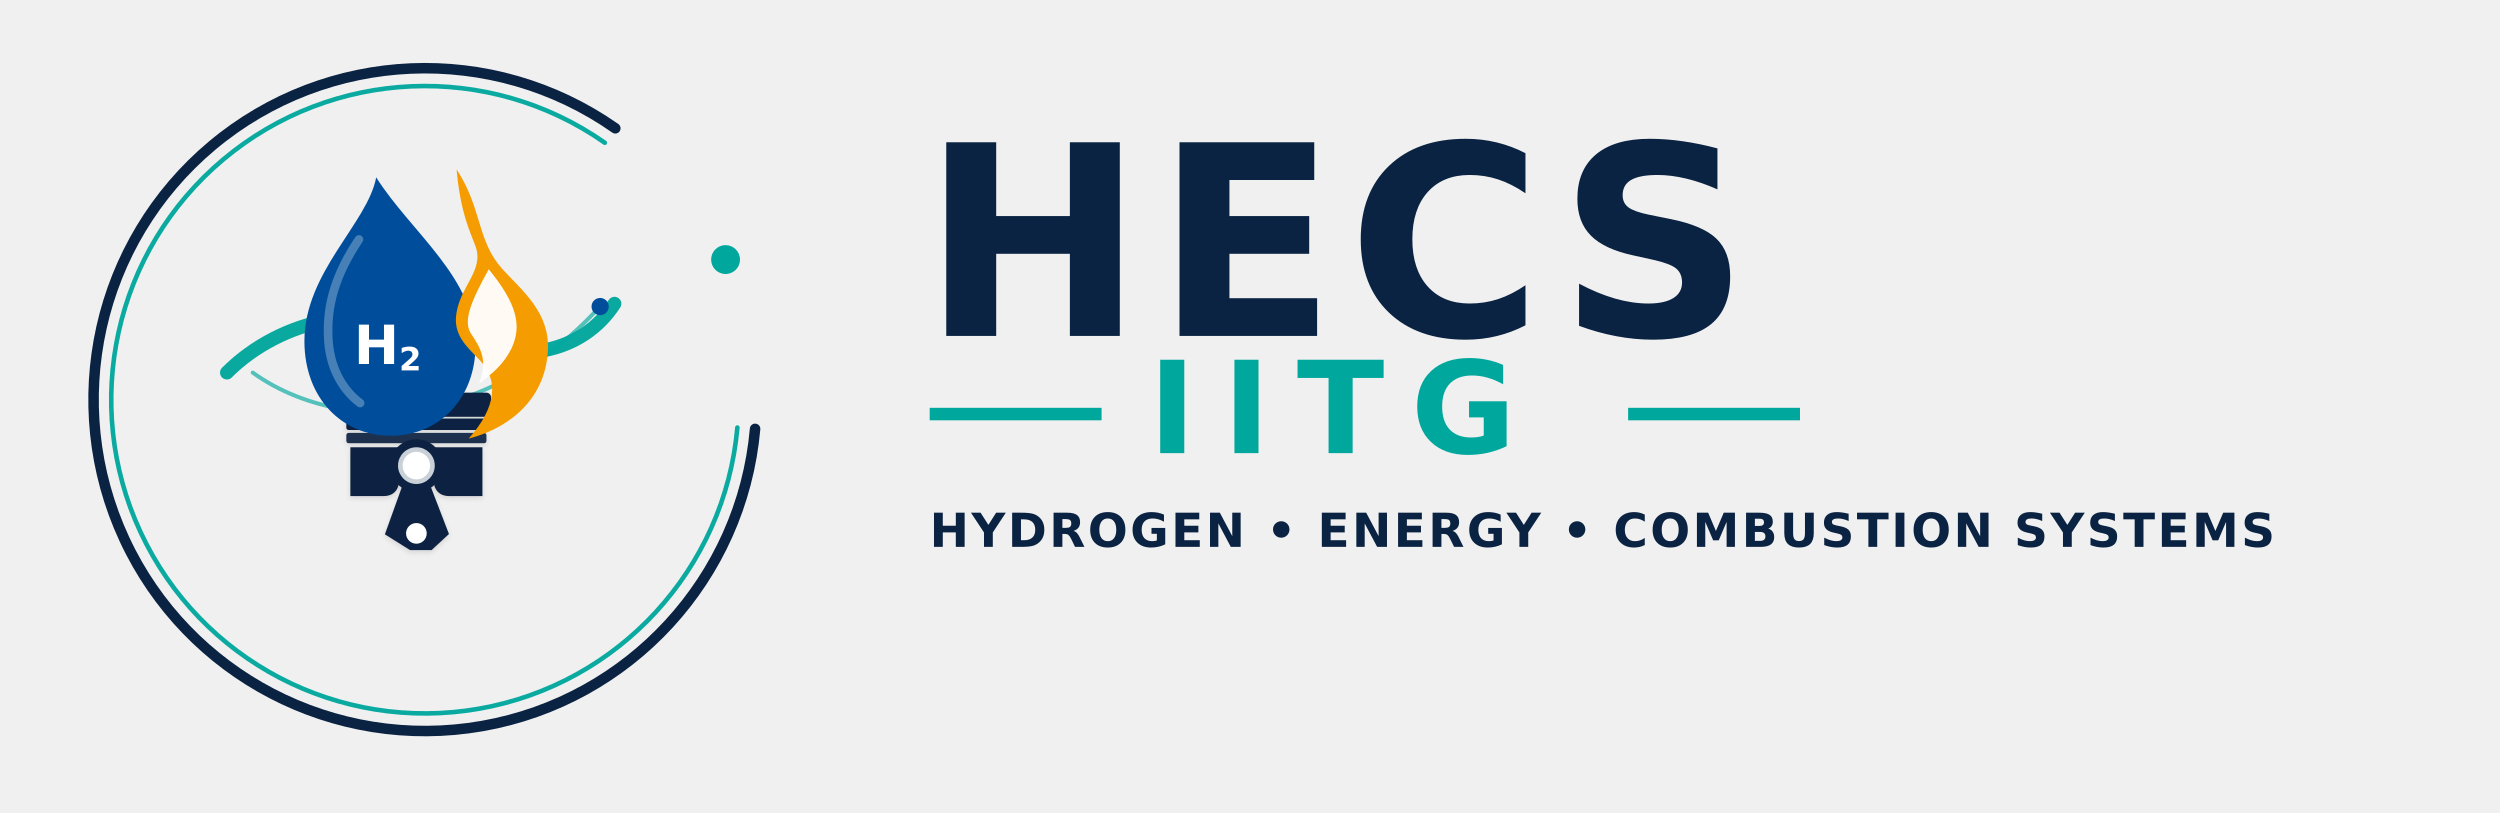
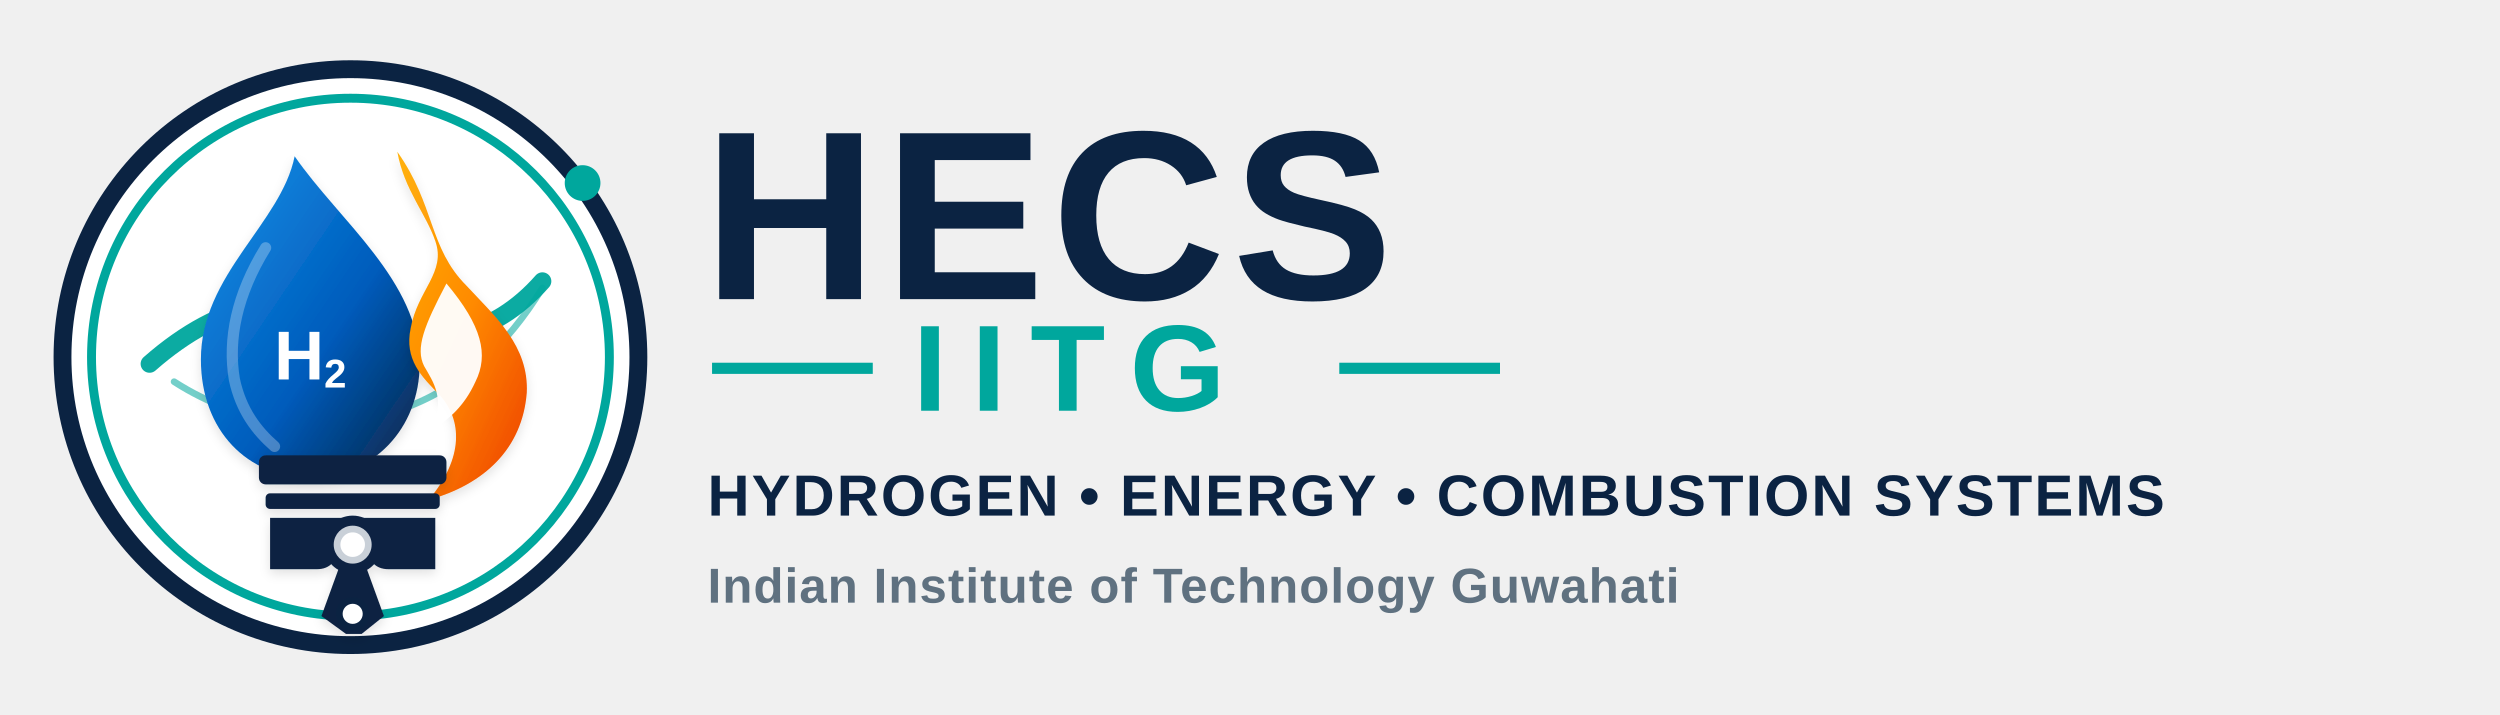
- <svg xmlns="http://www.w3.org/2000/svg" width="1600" height="520" viewBox="0 0 1600 520">
+ <svg xmlns="http://www.w3.org/2000/svg" width="1400" height="400" viewBox="0 0 1120 320" role="img" aria-labelledby="title desc">
  <defs>
-     <linearGradient id="dropGrad" x1="0" y1="0" x2="1" y2="1">
-       <stop offset="0%" stop-color="#1593EA" />
-       <stop offset="58%" stop-color="#005BBB" />
-       <stop offset="100%" stop-color="#0B2342" />
+     <linearGradient id="drop" x1="0" y1="0" x2="1" y2="1">
+       <stop offset="0" stop-color="#1593EA" />
+       <stop offset="0.58" stop-color="#005BBB" />
+       <stop offset="1" stop-color="#0B2342" />
    </linearGradient>
-     <linearGradient id="flameGrad" x1="0" y1="0" x2="0.8" y2="1">
-       <stop offset="0%" stop-color="#FFB20D" />
-       <stop offset="55%" stop-color="#FF8A00" />
-       <stop offset="100%" stop-color="#F04A00" />
+     <linearGradient id="flame" x1="0" y1="0" x2=".8" y2="1">
+       <stop offset="0" stop-color="#FFB20D" />
+       <stop offset=".55" stop-color="#FF8A00" />
+       <stop offset="1" stop-color="#F04A00" />
    </linearGradient>
-     <linearGradient id="orbitGrad" x1="0" y1="0" x2="1" y2="0">
-       <stop offset="0%" stop-color="#00A79D" />
-       <stop offset="100%" stop-color="#004E9B" />
-     </linearGradient>
-     <linearGradient id="pistonGrad" x1="0" y1="0" x2="1" y2="0">
-       <stop offset="0%" stop-color="#AEB8C3" />
-       <stop offset="30%" stop-color="#F2F4F6" />
-       <stop offset="52%" stop-color="#6D7F91" />
-       <stop offset="75%" stop-color="#D9DEE5" />
-       <stop offset="100%" stop-color="#0B2342" />
-     </linearGradient>
-     <filter id="softShadow" x="-20%" y="-20%" width="140%" height="140%">
-       <feDropShadow dx="0" dy="4" stdDeviation="5" flood-opacity="0.12" />
+     <filter id="shadow" x="-20%" y="-20%" width="140%" height="140%">
+       <feDropShadow dx="0" dy="2" stdDeviation="2.5" flood-opacity=".12" />
    </filter>
-     <path id="bottomArc" d="M 190 884 A 455 455 0 0 0 1010 884" />
  </defs>
-   <g transform="translate(20,25) scale(0.42)">
-     <path d="M 1103 594 A 505 505 0 1 1 890 136" fill="none" stroke="#0B2342" stroke-width="16" stroke-linecap="round" />
-     <path d="M 1076 592 A 478 478 0 1 1 874 158" fill="none" stroke="#00A79D" stroke-width="7" stroke-linecap="round" opacity="0.95" />
-     <circle cx="1058" cy="336" r="22" fill="#00A79D" />
-     <g transform="translate(75 62) scale(0.875)">
-       <path d="M 255 510 C 350 415, 505 385, 620 440 C 760 505, 875 475, 930 390" fill="none" stroke="#00A79D" stroke-width="24" stroke-linecap="round" opacity="0.96" />
-       <path d="M 300 510 C 390 575, 525 600, 650 560 C 760 525, 840 465, 900 400" fill="none" stroke="#00A79D" stroke-width="7" stroke-linecap="round" opacity="0.65" />
-       <circle cx="905" cy="395" r="15" fill="#004E9B" />
-       <g filter="url(#softShadow)">
-         <rect x="455" y="545" width="260" height="42" rx="8" fill="#0B2342" />
-         <rect x="463" y="590" width="244" height="20" rx="4" fill="#0B2342" />
-         <rect x="463" y="615" width="244" height="18" rx="4" fill="#0B2342" opacity="0.92" />
-         <path d="M470 640 H700 V725 H642 C625 725 615 714 615 697 V675 H555 V697 C555 714 545 725 528 725 H470 Z" fill="#0B2342" />
-         <circle cx="585" cy="672" r="46" fill="#0B2342" />
-         <circle cx="585" cy="672" r="28" fill="#FFFFFF" stroke="#C9D0D8" stroke-width="8" />
-         <path d="M563 712 L535 790 L575 815 L610 815 L637 790 L607 712 Z" fill="#0B2342" stroke="#0B2342" stroke-width="8" />
-         <circle cx="585" cy="790" r="22" fill="#FFFFFF" stroke="#0B2342" stroke-width="8" />
-       </g>
-       <path d="M515 170 C 500 250 390 335 390 455 C390 555 456 620 540 620 C625 620 688 555 688 462 C688 345 575 265 515 170 Z" fill="#004E9B" />
-       <path d="M485 278 C445 338 427 393 432 457 C436 508 461 544 487 563" fill="none" stroke="#FFFFFF" stroke-width="15" opacity="0.28" stroke-linecap="round" />
-       <text x="535" y="495" text-anchor="middle" font-family="DejaVu Sans, Arial, sans-serif" font-size="94" font-weight="700" fill="#FFFFFF">H<tspan baseline-shift="sub" font-size="56">2</tspan>
-       </text>
-       <path d="M655 156 C700 225 690 280 735 330 C770 368 818 406 814 472 C810 549 756 604 676 625 C725 570 728 523 696 489 C672 464 648 444 655 405 C663 358 703 331 688 290 C679 265 662 234 655 156 Z" fill="#F59C00" />
-       <path d="M711 330 C760 390 769 428 751 467 C736 498 714 514 694 529 C712 487 693 462 680 442 C666 420 680 386 711 330 Z" fill="#FFFFFF" opacity="0.95" />
+   <g transform="translate(12 10)">
+     <circle cx="145" cy="150" r="129" fill="#fff" stroke="#0B2342" stroke-width="8" />
+     <circle cx="145" cy="150" r="116" fill="none" stroke="#00A79D" stroke-width="4" />
+     <circle cx="249" cy="72" r="8" fill="#00A79D" />
+     <path d="M55 153 C88 124 119 120 147 133 C180 148 209 141 231 116" fill="none" stroke="#00A79D" stroke-width="8" stroke-linecap="round" opacity=".95" />
+     <path d="M66 161 C97 181 134 185 166 174 C195 164 215 145 231 119" fill="none" stroke="#00A79D" stroke-width="3" stroke-linecap="round" opacity=".55" />
+     <path d="M120 60 C114 90 78 113 78 151 C78 183 99 204 127 204 C155 204 176 182 176 153 C176 116 140 89 120 60 Z" fill="url(#drop)" filter="url(#shadow)" />
+     <path d="M107 101 C94 122 90 142 93 160 C96 174 103 183 111 190" fill="none" stroke="#fff" stroke-width="5" opacity=".28" stroke-linecap="round" />
+     <text x="127" y="160" text-anchor="middle" font-family="Arial,DejaVu Sans,sans-serif" font-size="31" font-weight="800" fill="#fff">H<tspan baseline-shift="sub" font-size="18">2</tspan>
+     </text>
+     <path d="M166 58 C183 82 180 101 197 118 C210 132 225 145 224 166 C222 191 205 207 180 214 C196 195 195 178 185 167 C177 159 169 151 172 137 C175 120 188 112 183 98 C179 86 169 75 166 58 Z" fill="url(#flame)" filter="url(#shadow)" />
+     <path d="M188 117 C204 136 207 149 201 161 C196 172 189 178 181 183 C188 169 182 161 178 154 C174 146 178 136 188 117 Z" fill="#fff" opacity=".95" />
+     <g fill="#0B2342" filter="url(#shadow)">
+       <rect x="104" y="194" width="84" height="13" rx="3" />
+       <rect x="107" y="211" width="78" height="7" rx="2" />
+       <path d="M109 222 H183 V245 H162 C156 245 153 241 153 236 V230 H139 V236 C139 241 136 245 130 245 H109 Z" />
+       <circle cx="146" cy="234" r="13" />
+       <path d="M140 244 L132 266 L143 274 H150 L160 266 L152 244 Z" />
    </g>
+     <circle cx="146" cy="234" r="7" fill="#fff" stroke="#C9D0D8" stroke-width="3" />
+     <circle cx="146" cy="265" r="6" fill="#fff" stroke="#0B2342" stroke-width="3" />
  </g>
-   <text x="590" y="215" font-family="DejaVu Sans, Arial, sans-serif" font-size="170" font-weight="800" letter-spacing="7" fill="#0B2342">HECS</text>
-   <line x1="595" y1="265" x2="705" y2="265" stroke="#00A79D" stroke-width="8" />
-   <text x="735" y="290" font-family="DejaVu Sans, Arial, sans-serif" font-size="82" font-weight="700" letter-spacing="17" fill="#00A79D">IITG</text>
-   <line x1="1042" y1="265" x2="1152" y2="265" stroke="#00A79D" stroke-width="8" />
-   <text x="595" y="350" font-family="DejaVu Sans, Arial, sans-serif" font-size="30" font-weight="650" letter-spacing="1.6" fill="#0B2342">HYDROGEN  •  ENERGY  •  COMBUSTION SYSTEMS</text>
+   <g transform="translate(315 0)">
+     <text x="0" y="134" font-family="Arial,DejaVu Sans,sans-serif" font-size="108" font-weight="800" letter-spacing="3" fill="#0B2342">HECS</text>
+     <line x1="4" y1="165" x2="76" y2="165" stroke="#00A79D" stroke-width="5" />
+     <text x="94" y="184" font-family="Arial,DejaVu Sans,sans-serif" font-size="55" font-weight="800" letter-spacing="11" fill="#00A79D">IITG</text>
+     <line x1="285" y1="165" x2="357" y2="165" stroke="#00A79D" stroke-width="5" />
+     <text x="2" y="231" font-family="Arial,DejaVu Sans,sans-serif" font-size="26" font-weight="700" letter-spacing="1" fill="#0B2342">HYDROGEN  •  ENERGY  •  COMBUSTION SYSTEMS</text>
+     <text x="2" y="270" font-family="Arial,DejaVu Sans,sans-serif" font-size="22" font-weight="600" letter-spacing=".5" fill="#5F7180">Indian Institute of Technology Guwahati</text>
+   </g>
</svg>
